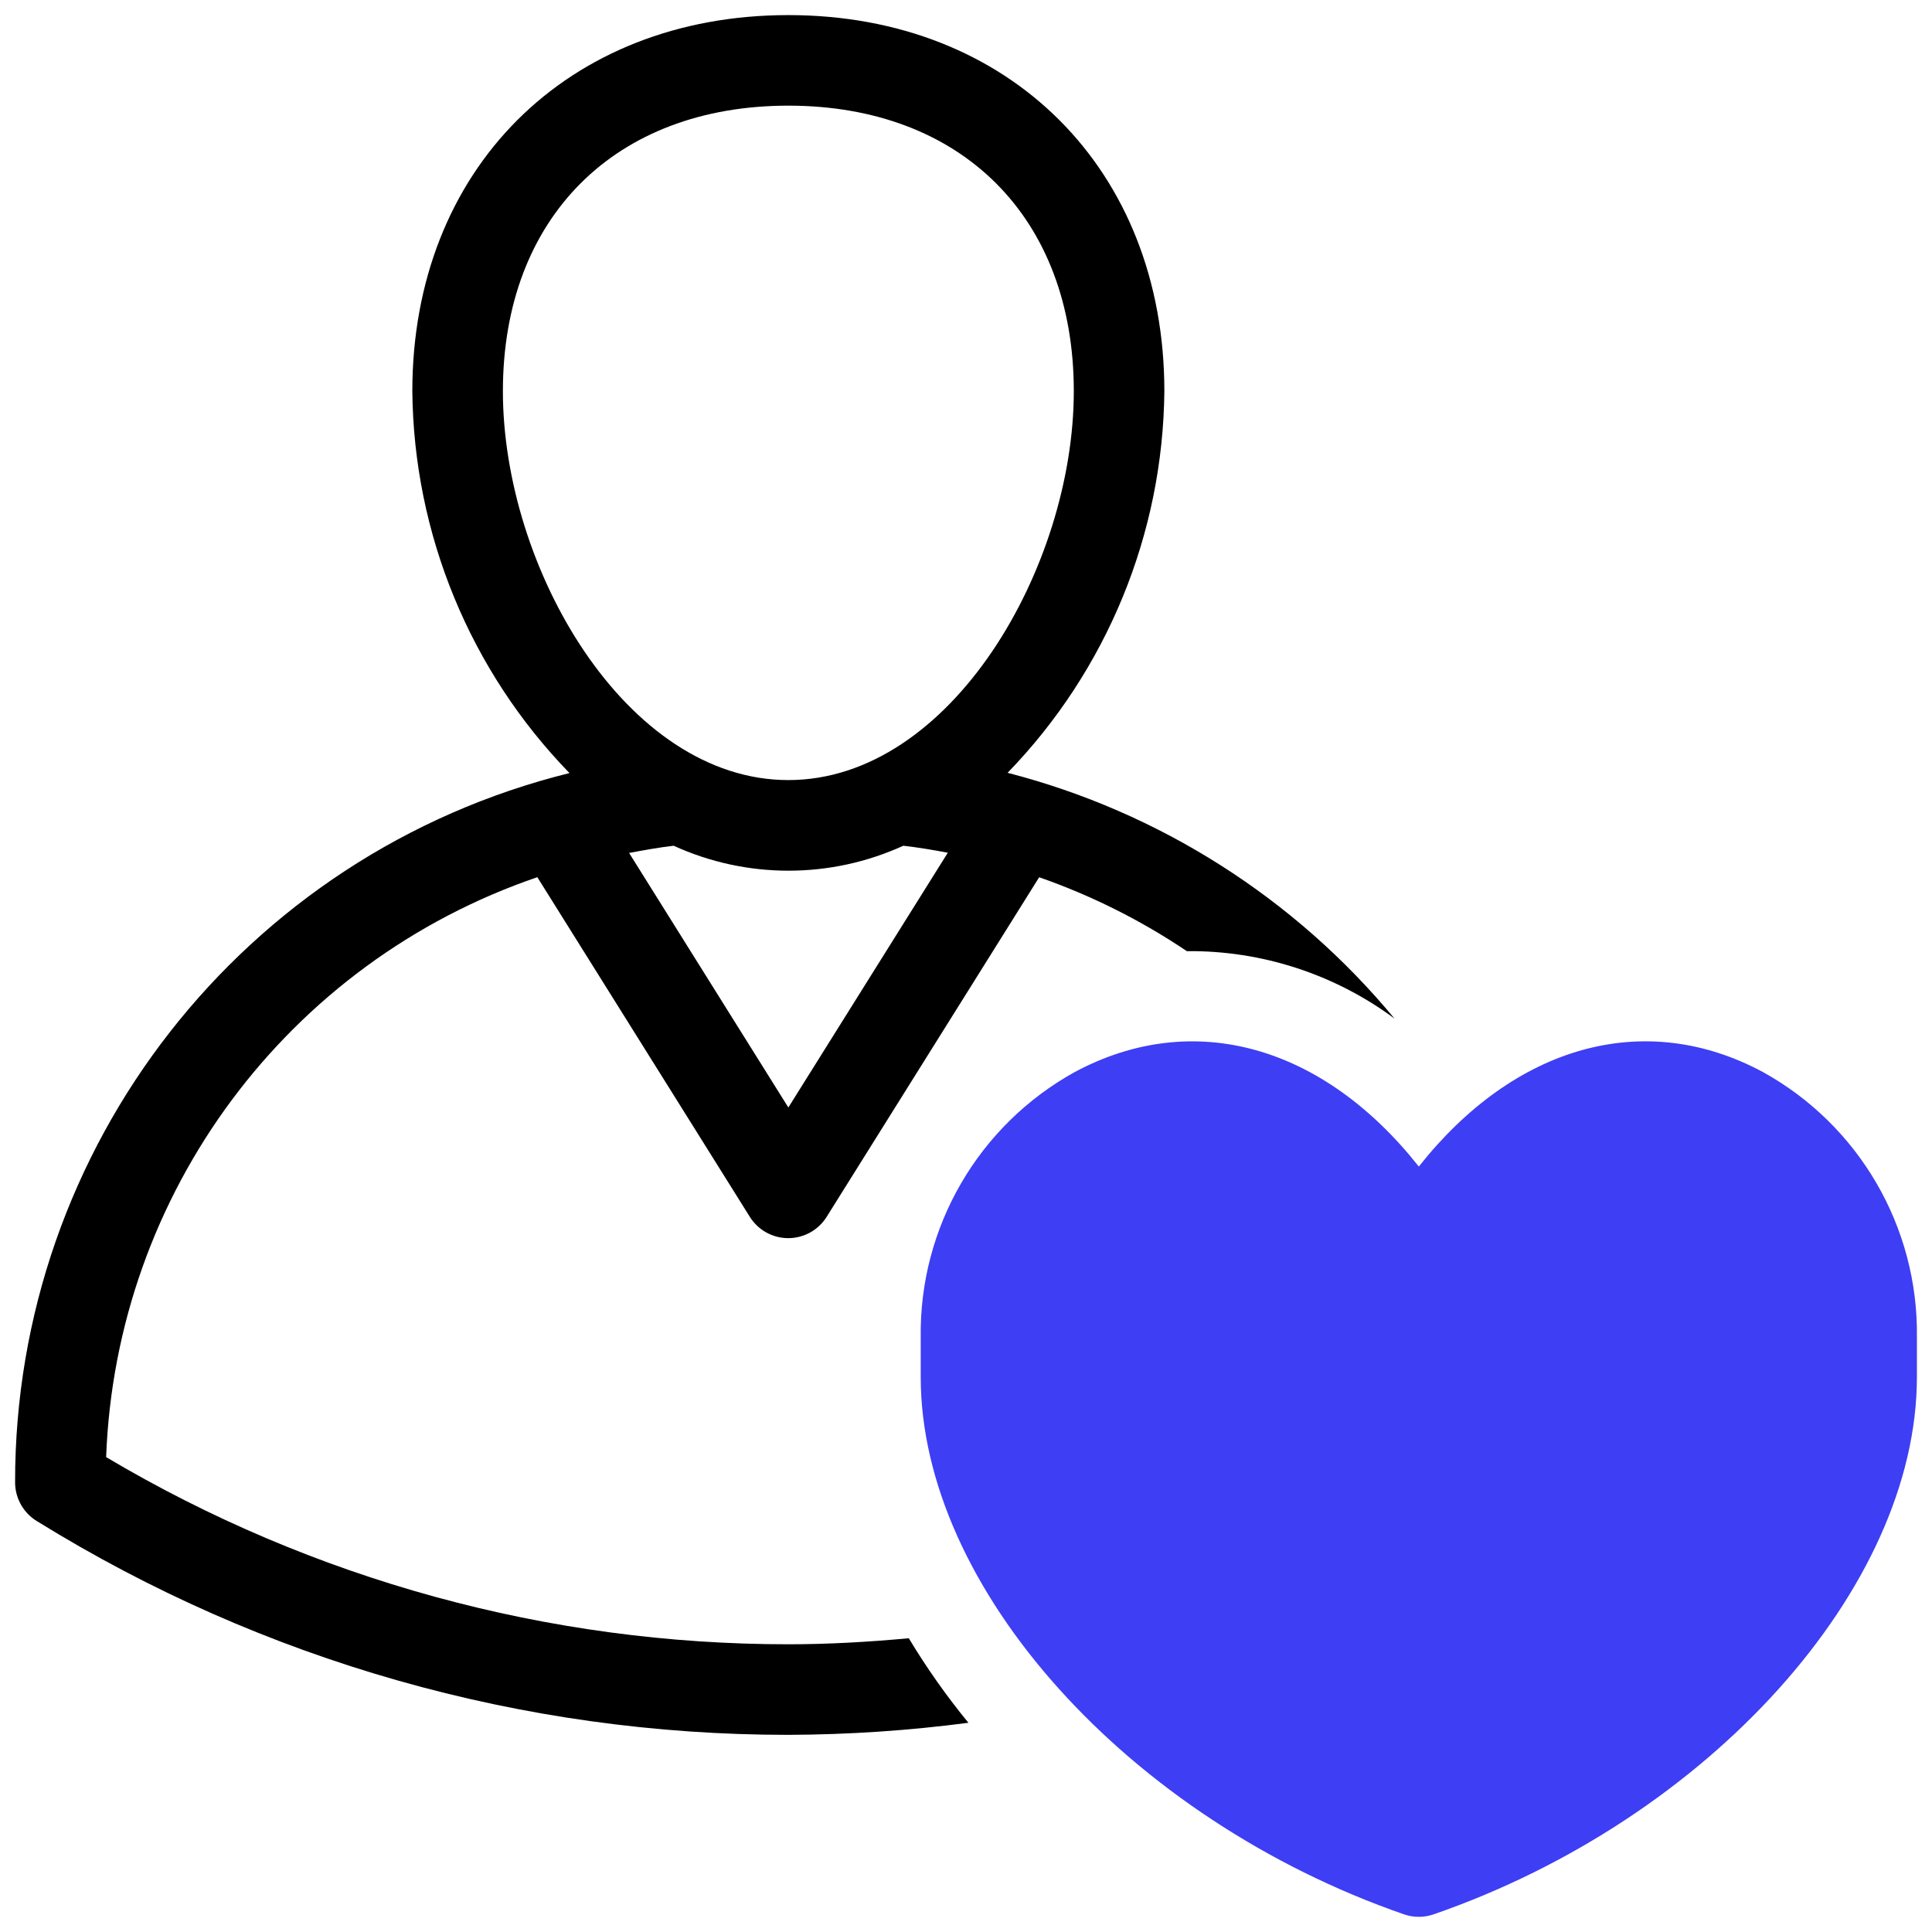
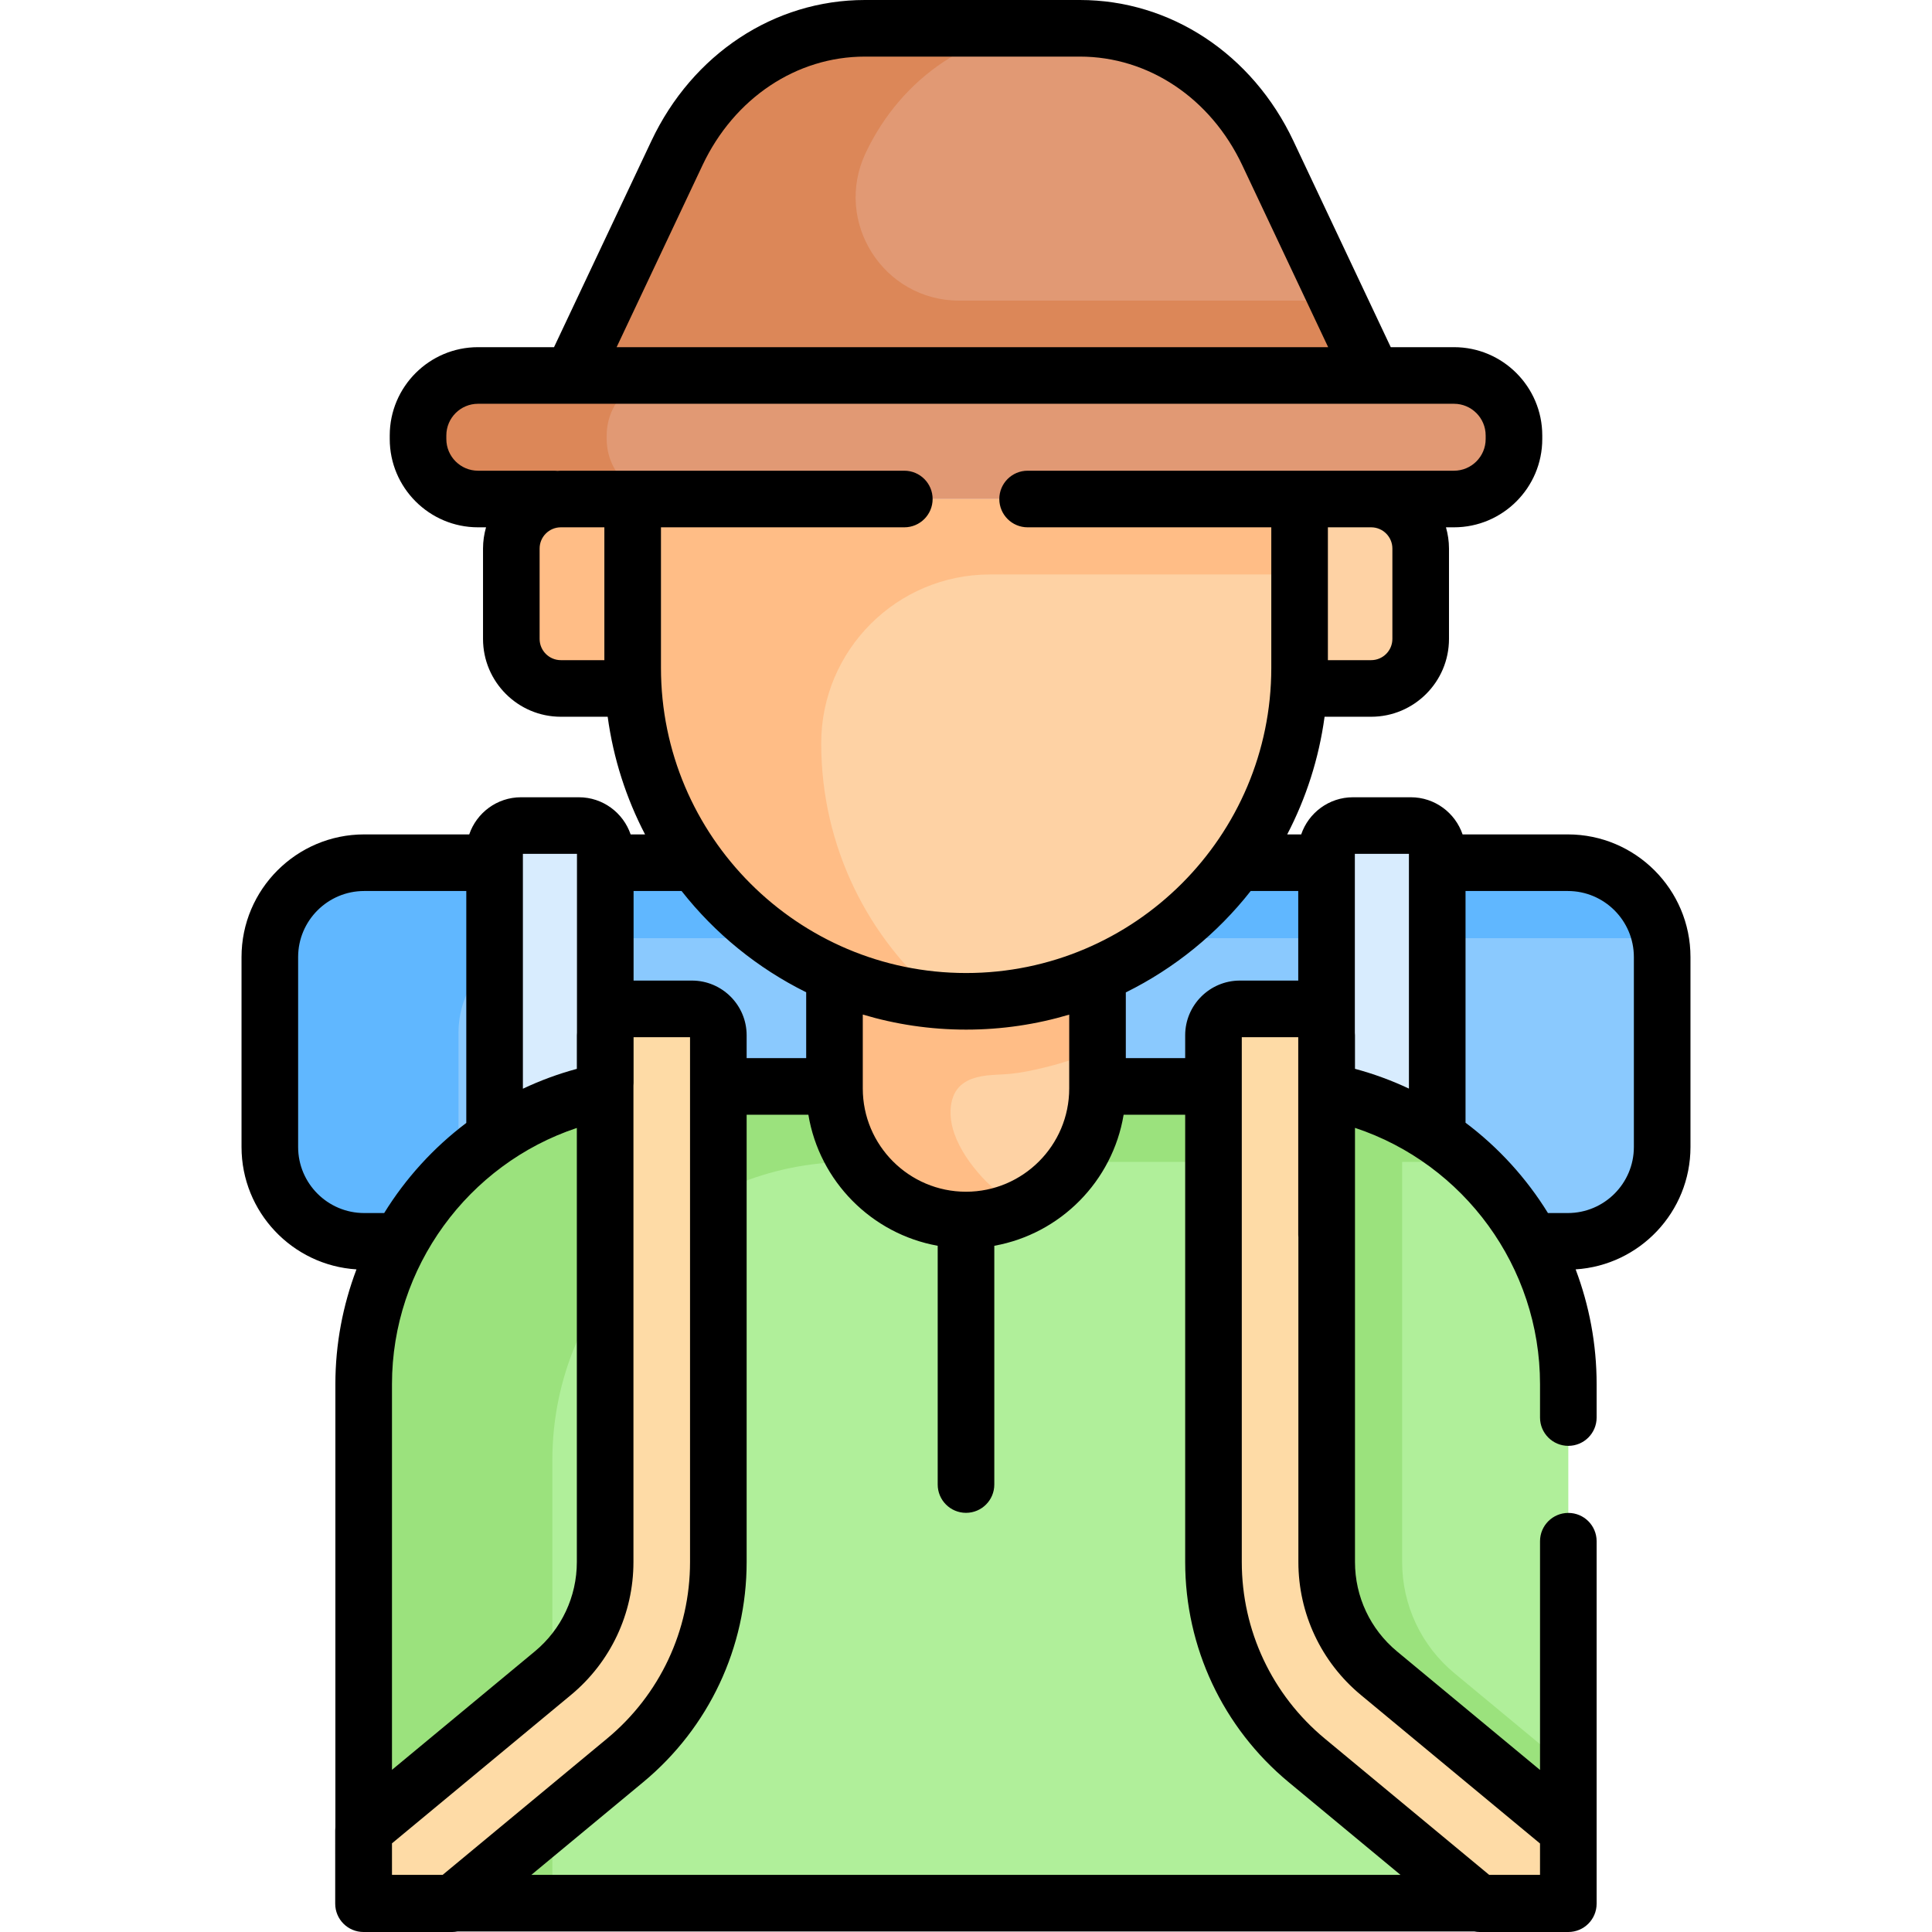
- <svg xmlns="http://www.w3.org/2000/svg" id="Layer_2" height="512" viewBox="0 0 64 64" width="512" data-name="Layer 2">
-   <path d="m58.392 35.509c-3.936-2.109-8.233-.862-11.392 3.135-3.159-4-7.456-5.241-11.391-3.135a9.888 9.888 0 0 0 -5.109 8.791v1.315c0 6.986 6.883 14.638 16.009 17.8a1.5 1.5 0 0 0 .982 0c9.126-3.159 16.009-10.815 16.009-17.797v-1.318a9.886 9.886 0 0 0 -5.108-8.791z" fill="#3e3ef4" />
-   <path d="m33.378 25.6a18.413 18.413 0 0 0 5.193-12.64c0-7.337-5.122-12.46-12.456-12.46s-12.456 5.123-12.456 12.457a18.4 18.4 0 0 0 5.206 12.652 24.176 24.176 0 0 0 -18.365 23.501 1.505 1.505 0 0 0 .74 1.29 47.215 47.215 0 0 0 24.876 7.069 47.093 47.093 0 0 0 5.964-.4 23.528 23.528 0 0 1 -1.975-2.8c-1.331.123-2.663.2-3.989.2a44.233 44.233 0 0 1 -22.6-6.2 21.126 21.126 0 0 1 14.284-19.211l7.04 11.253a1.5 1.5 0 0 0 2.543 0l7.041-11.251a21.363 21.363 0 0 1 4.891 2.448 11.363 11.363 0 0 1 6.878 2.232 24.636 24.636 0 0 0 -12.815-8.14zm-16.719-12.643c0-5.745 3.712-9.457 9.456-9.457s9.456 3.712 9.456 9.457c0 5.826-4.068 12.884-9.456 12.884s-9.456-7.041-9.456-12.884zm9.456 23.73-5.275-8.432c.488-.091.976-.181 1.475-.239a9.165 9.165 0 0 0 7.609 0c.5.058.986.139 1.473.232z" />
+ <svg xmlns="http://www.w3.org/2000/svg" id="Capa_1" enable-background="new 0 0 511.999 511.999" height="512" viewBox="0 0 511.999 511.999" width="512">
+   <g>
+     <g>
+       <path d="m96.506 328.967c-13.807 0-24.999-11.192-24.999-24.999v-50.344c0-13.807 11.192-24.999 24.999-24.999h318.987c13.807 0 24.999 11.192 24.999 24.999v50.344c0 13.807-11.192 24.999-24.999 24.999z" fill="#8ac9fe" />
+       <path d="m439.99 248.63h-293.48c-13.81 0-25 11.19-25 25v50.34c0 1.71.17 3.39.5 5h-25.5c-13.81 0-25-11.19-25-25v-50.34c0-13.81 11.19-25 25-25h318.98c12.1 0 22.179 8.589 24.5 20z" fill="#60b7ff" />
+       <path d="m131.072 328.967v-103.186c0-3.866 3.134-7 7-7h15.333c3.866 0 7 3.134 7 7v103.186z" fill="#d8ecfe" />
+       <path d="m380.88 328.969v-103.188c0-3.866-3.134-7-7-7h-15.333c-3.866 0-7 3.134-7 7v103.188z" fill="#d8ecfe" />
+       <path d="m415.62 366.949v137.551h-319.24v-137.55c0-43.65 35.38-79.03 79.03-79.03h161.18c1.68 0 3.35.05 5 .16 2.82.17 5.6.49 8.33.96 7.65 1.3 14.93 3.69 21.66 7.03 2.88 1.42 5.66 3.02 8.34 4.78 21.499 14.119 35.7 38.45 35.7 66.099z" fill="#b0ef9a" />
+       <path d="m415.62 468.439v36.06h-3.51l-45.83-37.99c-15.7-13.02-24.69-32.17-24.69-52.57v-125.86c2.82.17 5.6.49 8.33.96 7.65 1.3 14.93 3.69 21.66 7.03v117.87c0 11.44 5.05 22.17 13.85 29.47z" fill="#9be27d" />
+       <path d="m389.18 307.969c-.86-.04-1.72-.05-2.59-.05h-161.18c-43.65 0-79.03 35.38-79.03 79.03v117.551h-50v-137.55c0-43.65 35.38-79.03 79.03-79.03h161.18c4.54 0 9 .38 13.33 1.12 10.93 1.85 21.09 5.95 30 11.81 3.26 2.14 6.36 4.52 9.26 7.119z" fill="#9be27d" />
+       <path d="m290.849 236.459v52.01c0 9.63-3.9 18.34-10.21 24.64-6.3 6.31-15.02 10.21-24.64 10.21-19.25 0-34.85-15.6-34.85-34.85v-52.01z" fill="#fed2a4" />
+       <path d="m256.44 286.393c1.462-.747 3.161-1.151 4.906-1.362 2.191-.264 4.405-.25 6.6-.473 2.871-.292 5.749-.922 8.554-1.588 2.49-.592 4.955-1.292 7.384-2.1 1.206-.401 2.402-.828 3.589-1.281.348-.133 3.376-1.115 3.376-1.37 0-.003 0-41.76 0-41.76h-39.7-30v41.76 10.25c0 19.25 15.6 34.85 34.85 34.85 5.37 0 10.46-1.21 15-3.39-4.091-1.951-7.787-4.708-10.831-8.065-3.036-3.348-5.756-7.189-7.271-11.479-1.063-3.008-1.437-6.595-.326-9.67.752-2.082 2.146-3.441 3.869-4.322z" fill="#ffbd86" />
+       <path d="m167.628 132.243v44.745c0 48.806 39.565 88.371 88.371 88.371 48.806 0 88.371-39.565 88.371-88.371v-44.745z" fill="#fed2a4" />
+       <path d="m262.379 152.24c-24.715 0-44.75 20.035-44.75 44.75 0 27.43 12.5 51.94 32.11 68.15-45.89-3.21-82.11-41.45-82.11-88.15v-44.75h176.74v20z" fill="#ffbd86" />
+       <path d="m401.219 115.399v.95c0 8.78-7.12 15.89-15.9 15.89h-258.639c-8.78 0-15.9-7.11-15.9-15.89v-.95c0-8.78 7.12-15.89 15.9-15.89h258.64c8.779.001 15.899 7.111 15.899 15.89z" fill="#e19974" />
+       <path d="m176.68 132.24h-50c-8.78 0-15.9-7.11-15.9-15.89v-.95c0-8.78 7.12-15.89 15.9-15.89h50c-8.78 0-15.9 7.11-15.9 15.89v.95c0 8.78 7.12 15.89 15.9 15.89z" fill="#dc8758" />
+       <path d="m363.81 99.51h-212.23l27.82-58.95c9.58-20.3 28.81-33.06 49.8-33.06h56.99c1.39 0 2.76.06 4.13.17 19.36 1.55 36.71 13.93 45.66 32.89z" fill="#e19974" />
+       <path d="m354.442 79.666h-100.255c-20.104 0-33.367-20.925-24.787-39.107 9.58-20.3 28.81-33.06 49.8-33.06h-50c-20.99 0-40.22 12.76-49.8 33.06l-27.82 58.95h50 162.23z" fill="#dc8758" />
+       <path d="m167.628 182.446h-18.998c-7.249 0-13.125-5.876-13.125-13.125v-23.953c0-7.249 5.876-13.125 13.125-13.125h18.999" fill="#ffbd86" />
+       <path d="m344.371 182.446h18.999c7.249 0 13.125-5.876 13.125-13.125v-23.953c0-7.249-5.876-13.125-13.125-13.125h-18.999" fill="#fed2a4" />
+       <g fill="#fedba6">
+         <path d="m365.433 443.411c-8.8-7.3-13.849-18.029-13.849-29.469v-139.58c0-3.866-3.134-7-7-7h-15.999c-3.866 0-7 3.134-7 7v139.581c0 20.399 9 39.548 24.699 52.568l45.828 37.988h23.507l.002-19.479z" />
+         <path d="m146.52 443.411c8.8-7.3 13.849-18.029 13.849-29.469v-139.58c0-3.866 3.134-7 7-7h15.999c3.866 0 7 3.134 7 7v139.581c0 20.399-9 39.548-24.699 52.568l-45.828 37.988h-23.507l-.002-19.479z" />
+       </g>
+     </g>
+     <path d="m447.992 303.969v-50.344c0-17.92-14.579-32.499-32.499-32.499h-27.893c-1.946-5.715-7.354-9.844-13.719-9.844h-15.332c-6.365 0-11.773 4.129-13.719 9.844h-3.708c4.983-9.567 8.397-20.073 9.905-31.179h12.344c11.373 0 20.625-9.253 20.625-20.626v-23.953c0-1.952-.291-3.834-.8-5.625h2.129c12.897 0 23.391-10.493 23.391-23.392v-.955c0-12.898-10.493-23.392-23.391-23.392h-16.762l-25.797-54.648c-10.878-23.042-32.557-37.356-56.578-37.356h-56.99c-24.021 0-45.7 14.314-56.577 37.355l-25.797 54.649h-20.147c-12.898 0-23.392 10.493-23.392 23.392v.955c0 12.898 10.494 23.392 23.392 23.392h2.128c-.509 1.791-.8 3.673-.8 5.625v23.953c0 11.373 9.252 20.626 20.625 20.626h12.412c1.507 11.105 4.922 21.612 9.904 31.179h-3.823c-1.946-5.715-7.354-9.844-13.719-9.844h-15.333c-6.365 0-11.773 4.129-13.719 9.844h-27.846c-17.92 0-32.499 14.579-32.499 32.499v50.344c0 17.235 13.488 31.372 30.461 32.429-3.61 9.531-5.59 19.795-5.59 30.411v117.379c-.031.275-.046.553-.046.833l.002 19.479c0 4.142 3.358 7.499 7.5 7.499h23.507c.482 0 .959-.051 1.427-.142h269.418c.468.091.945.142 1.427.142h23.507c4.142 0 7.5-3.357 7.5-7.499v-.104c0-.013.002-.026.002-.039v-95.919c0-4.143-3.357-7.5-7.5-7.5s-7.5 3.357-7.5 7.5v60.621l-37.899-31.42c-7.078-5.872-11.138-14.509-11.138-23.696v-115.05c28.862 9.556 49.037 36.864 49.037 67.915v8.857c0 4.143 3.357 7.5 7.5 7.5s7.5-3.357 7.5-7.5v-8.857c0-10.63-1.969-20.891-5.563-30.413 16.959-1.069 30.433-15.2 30.433-32.426zm-103.944-67.843v23.736h-15.464c-7.995 0-14.5 6.505-14.5 14.5v6.053h-15.732v-17.417c12.944-6.395 24.249-15.62 33.091-26.872zm-191.179 62.79v115.028c0 9.188-4.06 17.824-11.138 23.696l-37.853 31.382v-102.213c0-30.941 20.184-58.312 48.991-67.893zm-48.991 197.941v-8.352l47.428-39.32s.001-.001.002-.001c10.525-8.73 16.561-21.576 16.561-35.241v-126.232c.021-.23.035-.462.035-.697v-12.152h14.963v139.081c0 18.15-8.014 35.207-21.985 46.793l-43.575 36.121zm66.579-24.573c17.42-14.447 27.411-35.711 27.411-58.341v-118.528h16.359c2.92 17.612 16.739 31.579 34.273 34.727v63.275c0 4.143 3.358 7.5 7.5 7.5 4.143 0 7.5-3.357 7.5-7.5v-63.275c17.534-3.148 31.353-17.115 34.273-34.727h16.312v118.528c0 22.629 9.991 43.894 27.413 58.342l29.643 24.572h-230.329zm85.577-199.425c9.488 0 18.656-1.392 27.318-3.972v19.58c0 15.082-12.271 27.353-27.353 27.353s-27.353-12.271-27.353-27.353v-19.601c8.683 2.594 17.875 3.993 27.388 3.993zm112.961-127.491v23.953c0 3.103-2.523 5.626-5.625 5.626h-11.465v-35.204h11.465c3.101 0 5.625 2.524 5.625 5.625zm-182.81-101.609c8.374-17.739 24.856-28.759 43.013-28.759h56.99c18.157 0 34.639 11.02 43.013 28.759l22.774 48.246h-188.565zm-67.901 72.593v-.955c0-4.627 3.765-8.392 8.392-8.392h24.9 212.233 21.515c4.627 0 8.391 3.765 8.391 8.392v.955c0 4.627-3.764 8.392-8.391 8.392h-21.954-17.528-1.437-.034-72.044c-4.143 0-7.5 3.357-7.5 7.5s3.357 7.5 7.5 7.5h64.578v37.246c0 44.592-36.278 80.87-80.871 80.87s-80.871-36.278-80.871-80.87v-37.246h64.492c4.142 0 7.5-3.357 7.5-7.5s-3.358-7.5-7.5-7.5h-71.992c-.006 0-.011.001-.017.001s-.011-.001-.017-.001h-18.999c-.297 0-.585.032-.879.044-.265-.028-.533-.044-.805-.044h-20.271c-4.626-.001-8.391-3.765-8.391-8.392zm24.72 52.969v-23.953c0-3.102 2.523-5.625 5.625-5.625h11.533v35.204h-11.532c-3.102 0-5.626-2.523-5.626-5.626zm70.643 93.642v17.452h-15.779v-6.053c0-7.995-6.505-14.5-14.5-14.5h-15.463v-23.736h12.72c8.826 11.231 20.107 20.444 33.022 26.837zm-60.743-36.681v47.386c-.011.231-.035.46-.035.694v8.896c-4.969 1.339-9.745 3.11-14.297 5.265v-62.241zm-56.398 95.186c-9.649 0-17.499-7.85-17.499-17.499v-50.344c0-9.649 7.85-17.499 17.499-17.499h27.066v61.465c-8.679 6.542-16.064 14.66-21.759 23.877zm264.139 127.717 47.476 39.359-.001 8.313h-13.475l-43.573-36.12c-13.974-11.588-21.987-28.644-21.987-46.794v-139.081h14.964v52.324c0 .235.014.467.035.697v86.06c-.001 13.665 6.036 26.511 16.561 35.242zm-1.597-175.517v-47.386h14.332v62.209c-4.551-2.145-9.328-3.906-14.297-5.241v-8.888c0-.234-.024-.462-.035-.694zm73.944 30.301c0 9.649-7.85 17.499-17.499 17.499h-5.27c-5.708-9.254-13.121-17.391-21.842-23.941v-61.401h27.112c9.649 0 17.499 7.85 17.499 17.499z" />
+   </g>
</svg>
